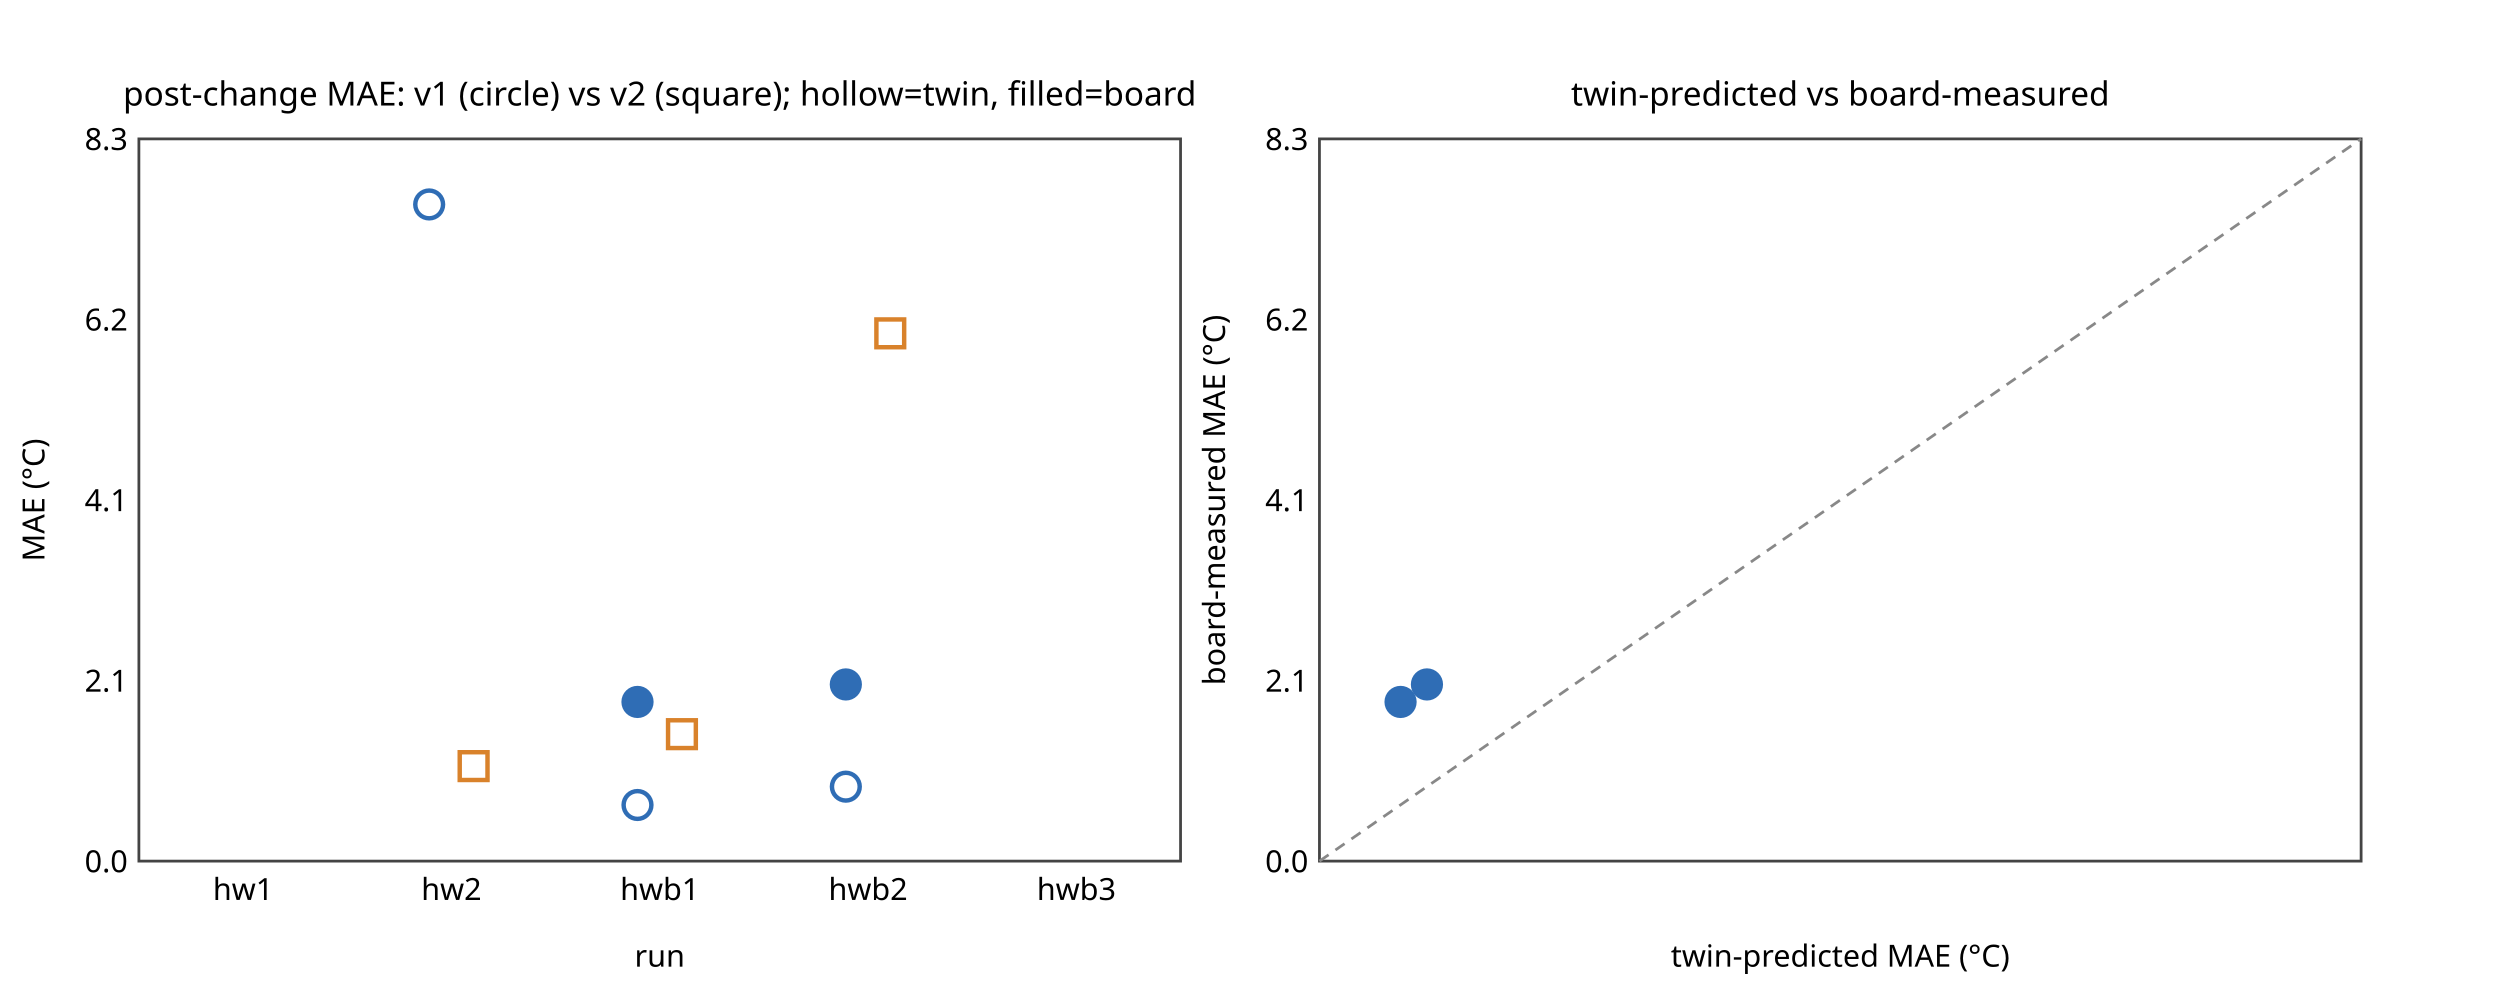
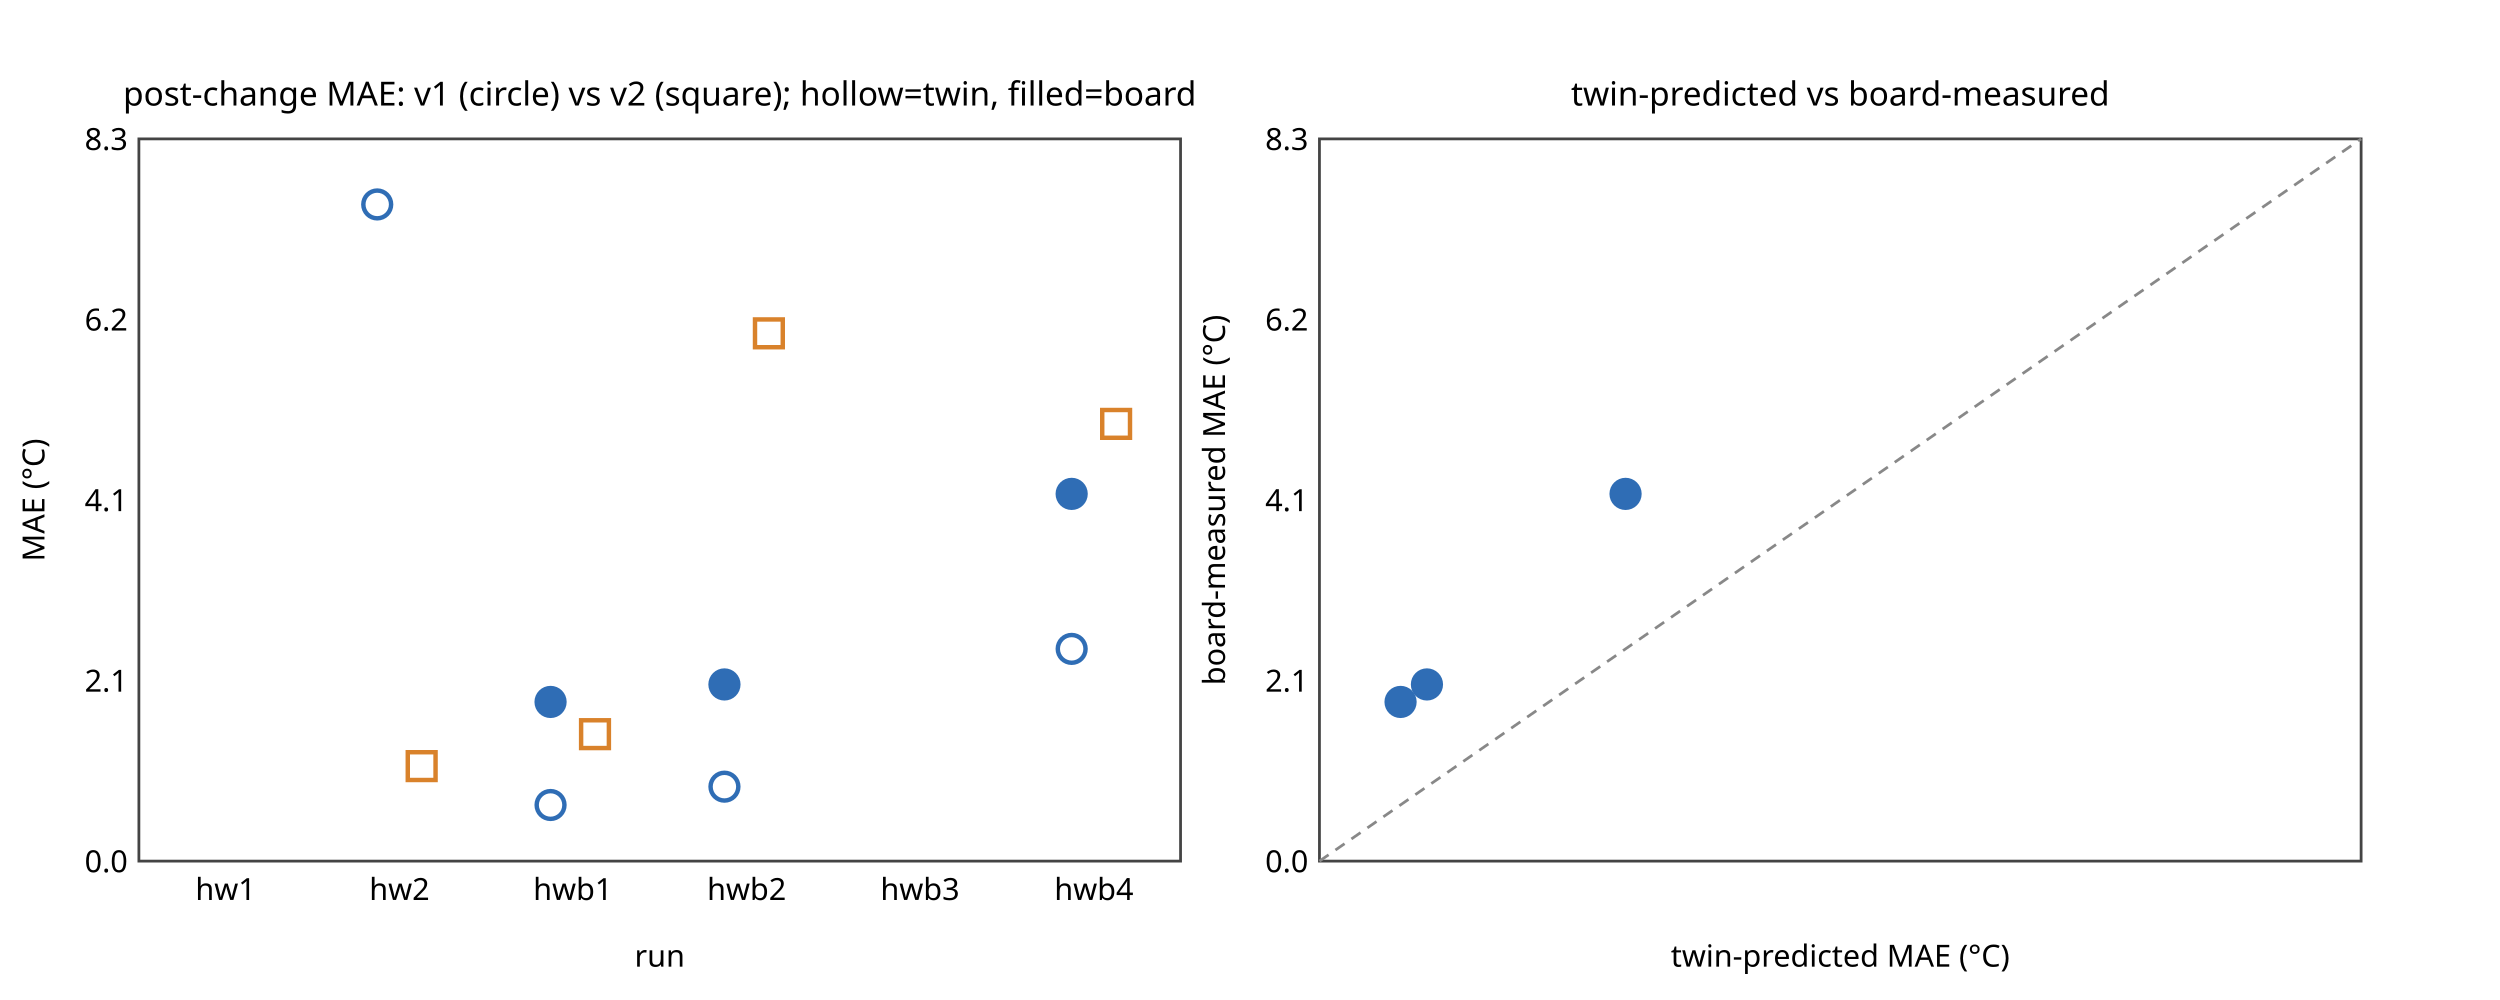
<svg xmlns="http://www.w3.org/2000/svg" width="900" height="360" viewBox="0 0 900 360" font-family="sans-serif" font-size="11">
  <rect width="900" height="360" fill="#ffffff" />
  <rect x="50.0" y="50" width="375.0" height="260" fill="none" stroke="#444" />
  <text x="237.5" y="38" text-anchor="middle" font-size="12">post-change MAE: v1 (circle) vs v2 (square); hollow=twin, filled=board</text>
  <text x="237.5" y="348" text-anchor="middle">run</text>
  <text x="16.0" y="180.0" text-anchor="middle" transform="rotate(-90 16.0 180.0)">MAE (°C)</text>
  <text x="46.0" y="314.0" text-anchor="end">0.0</text>
  <text x="46.0" y="249.0" text-anchor="end">2.1</text>
  <text x="46.0" y="184.0" text-anchor="end">4.1</text>
  <text x="46.0" y="119.0" text-anchor="end">6.2</text>
  <text x="46.0" y="54.0" text-anchor="end">8.3</text>
-   <text x="87.5" y="324" text-anchor="middle">hw1</text>
-   <text x="162.5" y="324" text-anchor="middle">hw2</text>
-   <circle cx="154.5" cy="73.6" r="5" fill="none" stroke="#2f6db5" stroke-width="1.6" />
-   <rect x="165.5" y="270.8" width="10" height="10" fill="none" stroke="#d9822b" stroke-width="1.6" />
-   <text x="237.5" y="324" text-anchor="middle">hwb1</text>
-   <circle cx="229.5" cy="289.8" r="5" fill="none" stroke="#2f6db5" stroke-width="1.6" />
-   <circle cx="229.5" cy="252.7" r="5" fill="#2f6db5" stroke="#2f6db5" stroke-width="1.6" />
-   <rect x="240.5" y="259.3" width="10" height="10" fill="none" stroke="#d9822b" stroke-width="1.6" />
-   <text x="312.5" y="324" text-anchor="middle">hwb2</text>
-   <circle cx="304.5" cy="283.2" r="5" fill="none" stroke="#2f6db5" stroke-width="1.6" />
-   <circle cx="304.5" cy="246.4" r="5" fill="#2f6db5" stroke="#2f6db5" stroke-width="1.6" />
-   <rect x="315.5" y="115.0" width="10" height="10" fill="none" stroke="#d9822b" stroke-width="1.6" />
-   <text x="387.5" y="324" text-anchor="middle">hwb3</text>
+   <text x="81.2" y="324" text-anchor="middle">hw1</text>
+   <text x="143.8" y="324" text-anchor="middle">hw2</text>
+   <circle cx="135.8" cy="73.6" r="5" fill="none" stroke="#2f6db5" stroke-width="1.6" />
+   <rect x="146.8" y="270.8" width="10" height="10" fill="none" stroke="#d9822b" stroke-width="1.6" />
+   <text x="206.2" y="324" text-anchor="middle">hwb1</text>
+   <circle cx="198.2" cy="289.8" r="5" fill="none" stroke="#2f6db5" stroke-width="1.6" />
+   <circle cx="198.2" cy="252.7" r="5" fill="#2f6db5" stroke="#2f6db5" stroke-width="1.6" />
+   <rect x="209.2" y="259.3" width="10" height="10" fill="none" stroke="#d9822b" stroke-width="1.6" />
+   <text x="268.8" y="324" text-anchor="middle">hwb2</text>
+   <circle cx="260.8" cy="283.2" r="5" fill="none" stroke="#2f6db5" stroke-width="1.6" />
+   <circle cx="260.8" cy="246.4" r="5" fill="#2f6db5" stroke="#2f6db5" stroke-width="1.6" />
+   <rect x="271.8" y="115.0" width="10" height="10" fill="none" stroke="#d9822b" stroke-width="1.6" />
+   <text x="331.2" y="324" text-anchor="middle">hwb3</text>
+   <text x="393.8" y="324" text-anchor="middle">hwb4</text>
+   <circle cx="385.8" cy="233.6" r="5" fill="none" stroke="#2f6db5" stroke-width="1.6" />
+   <circle cx="385.8" cy="177.8" r="5" fill="#2f6db5" stroke="#2f6db5" stroke-width="1.6" />
+   <rect x="396.8" y="147.6" width="10" height="10" fill="none" stroke="#d9822b" stroke-width="1.6" />
  <rect x="475.0" y="50" width="375.0" height="260" fill="none" stroke="#444" />
  <text x="662.5" y="38" text-anchor="middle" font-size="12">twin-predicted vs board-measured</text>
  <text x="662.5" y="348" text-anchor="middle">twin-predicted MAE (°C)</text>
  <text x="441.0" y="180.0" text-anchor="middle" transform="rotate(-90 441.0 180.0)">board-measured MAE (°C)</text>
  <text x="471.0" y="314.0" text-anchor="end">0.0</text>
  <text x="471.0" y="249.0" text-anchor="end">2.1</text>
  <text x="471.0" y="184.0" text-anchor="end">4.1</text>
  <text x="471.0" y="119.0" text-anchor="end">6.2</text>
  <text x="471.0" y="54.0" text-anchor="end">8.3</text>
  <line x1="475.0" y1="310" x2="850.0" y2="50" stroke="#888" stroke-dasharray="4 3" />
  <circle cx="504.2" cy="252.7" r="5" fill="#2f6db5" stroke="#2f6db5" stroke-width="1.6" />
  <circle cx="513.7" cy="246.4" r="5" fill="#2f6db5" stroke="#2f6db5" stroke-width="1.6" />
+   <circle cx="585.2" cy="177.8" r="5" fill="#2f6db5" stroke="#2f6db5" stroke-width="1.6" />
</svg>
